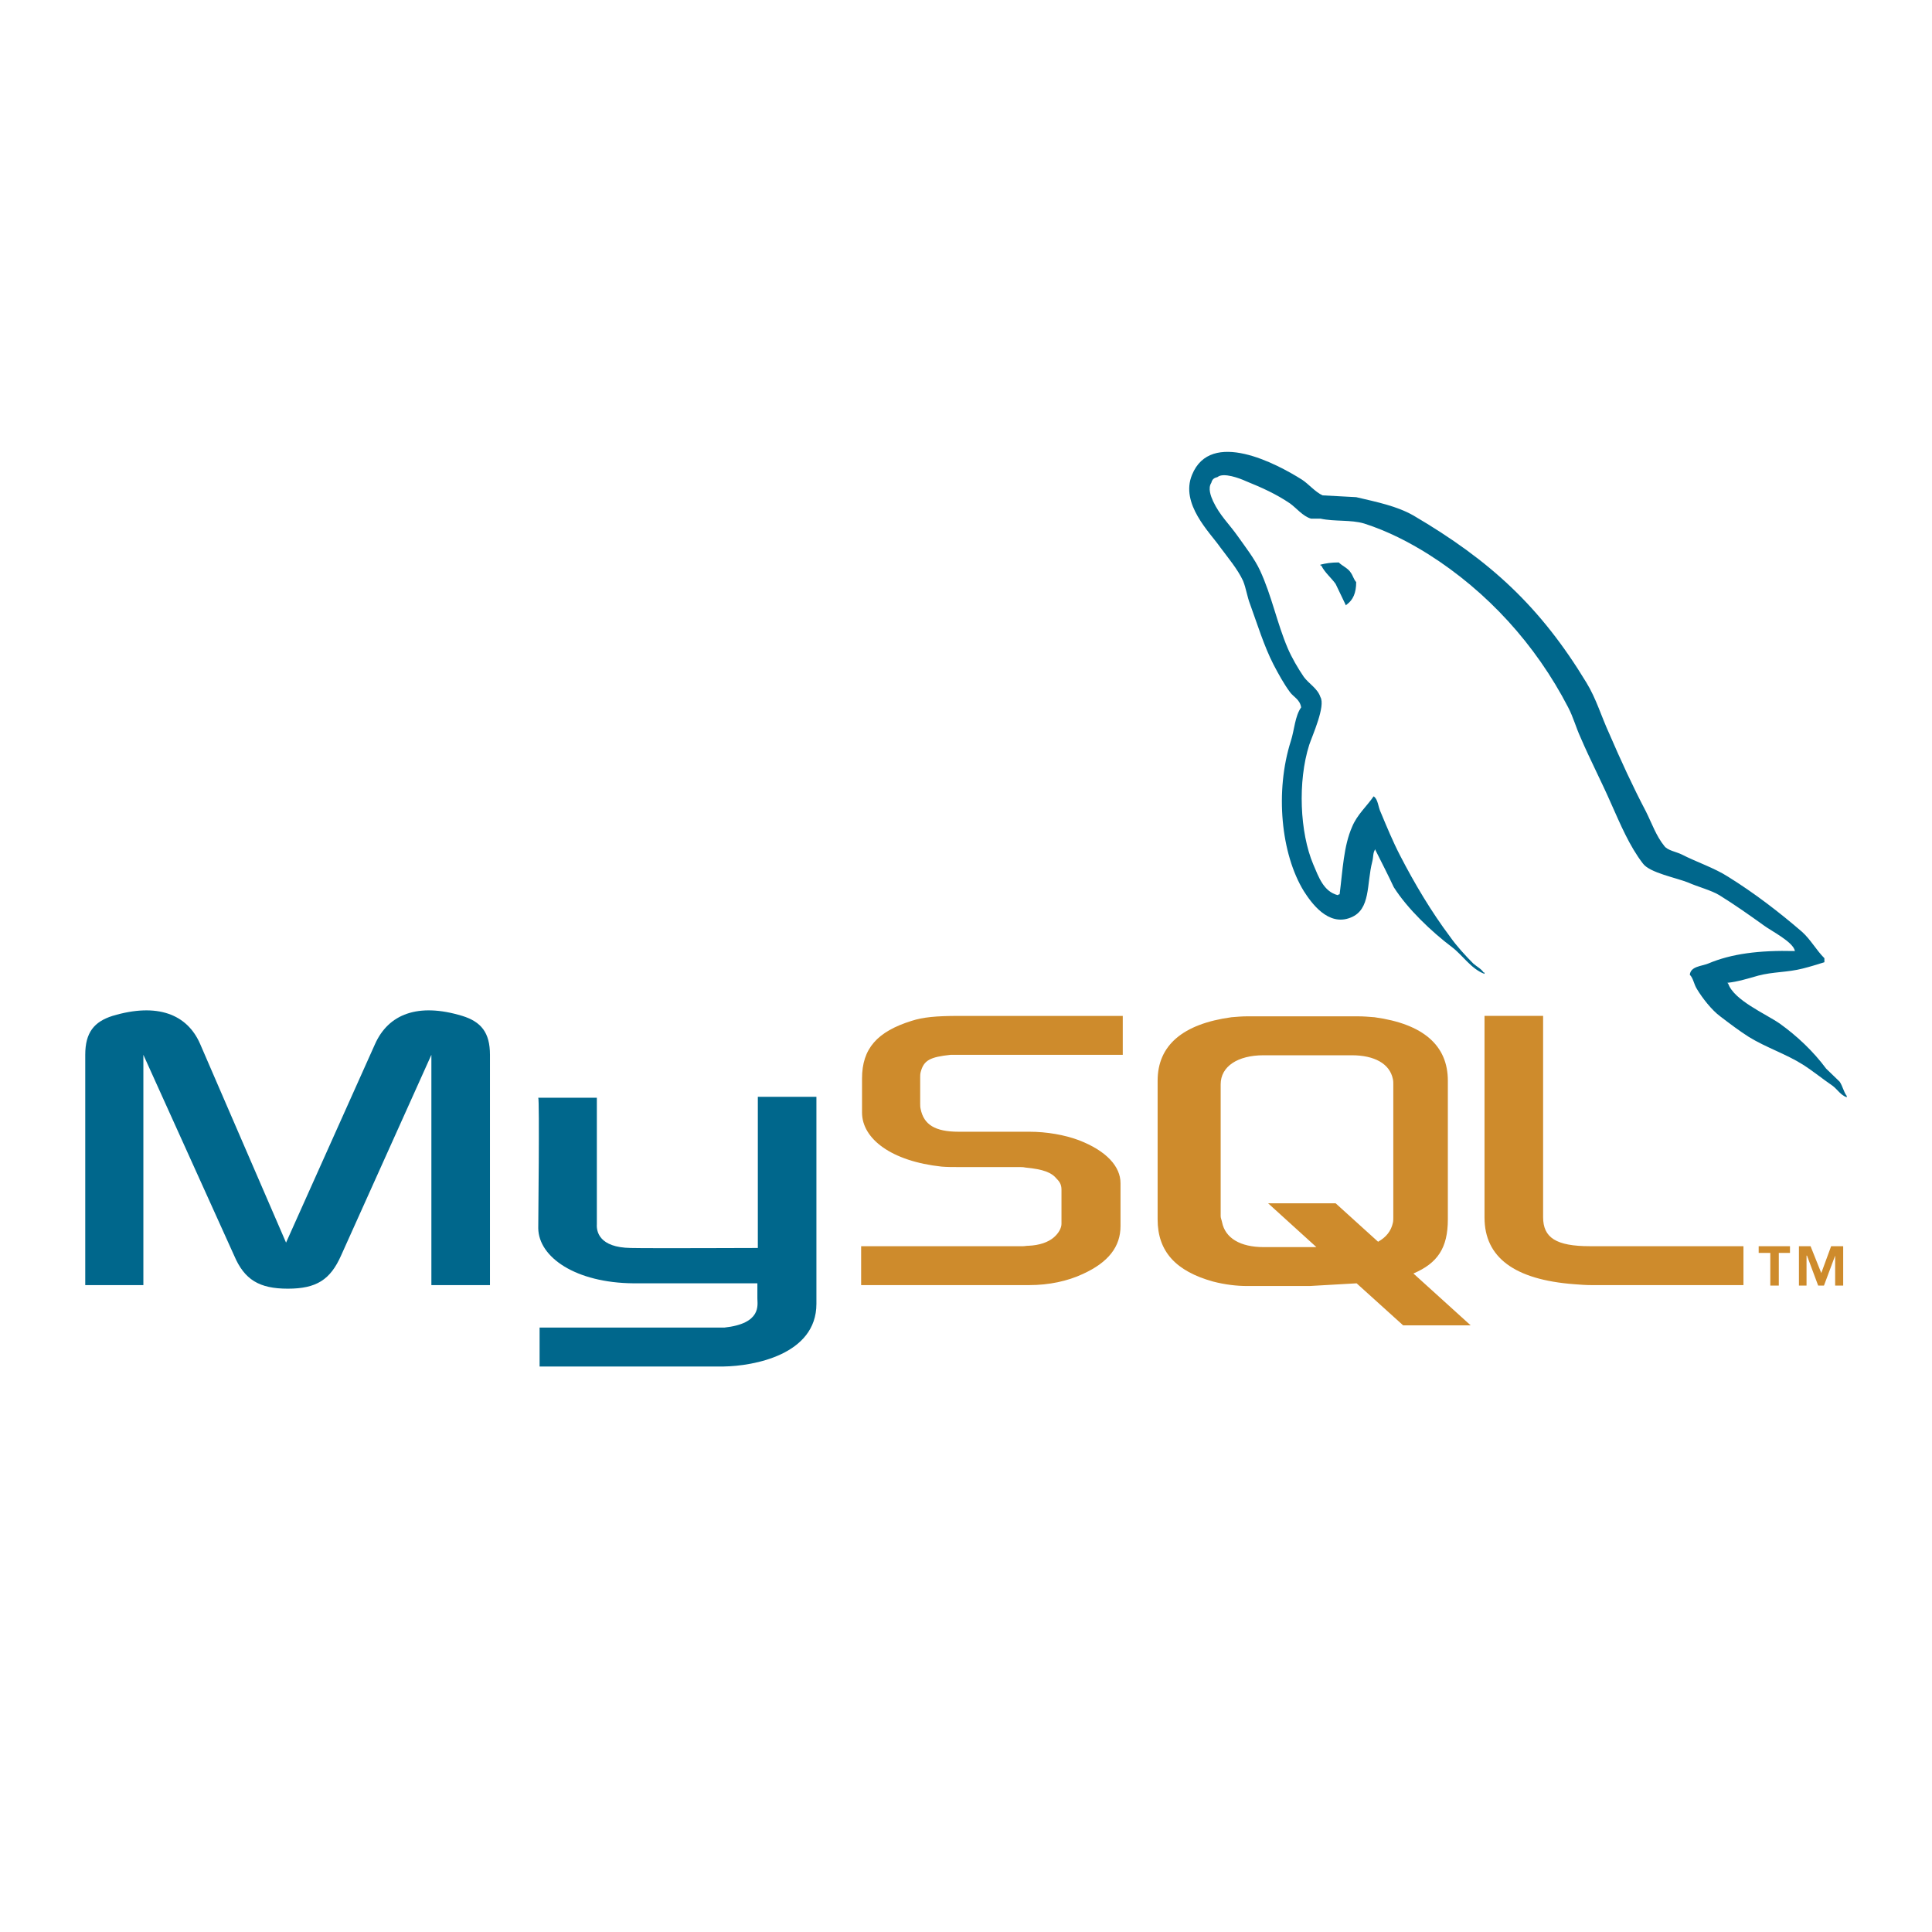
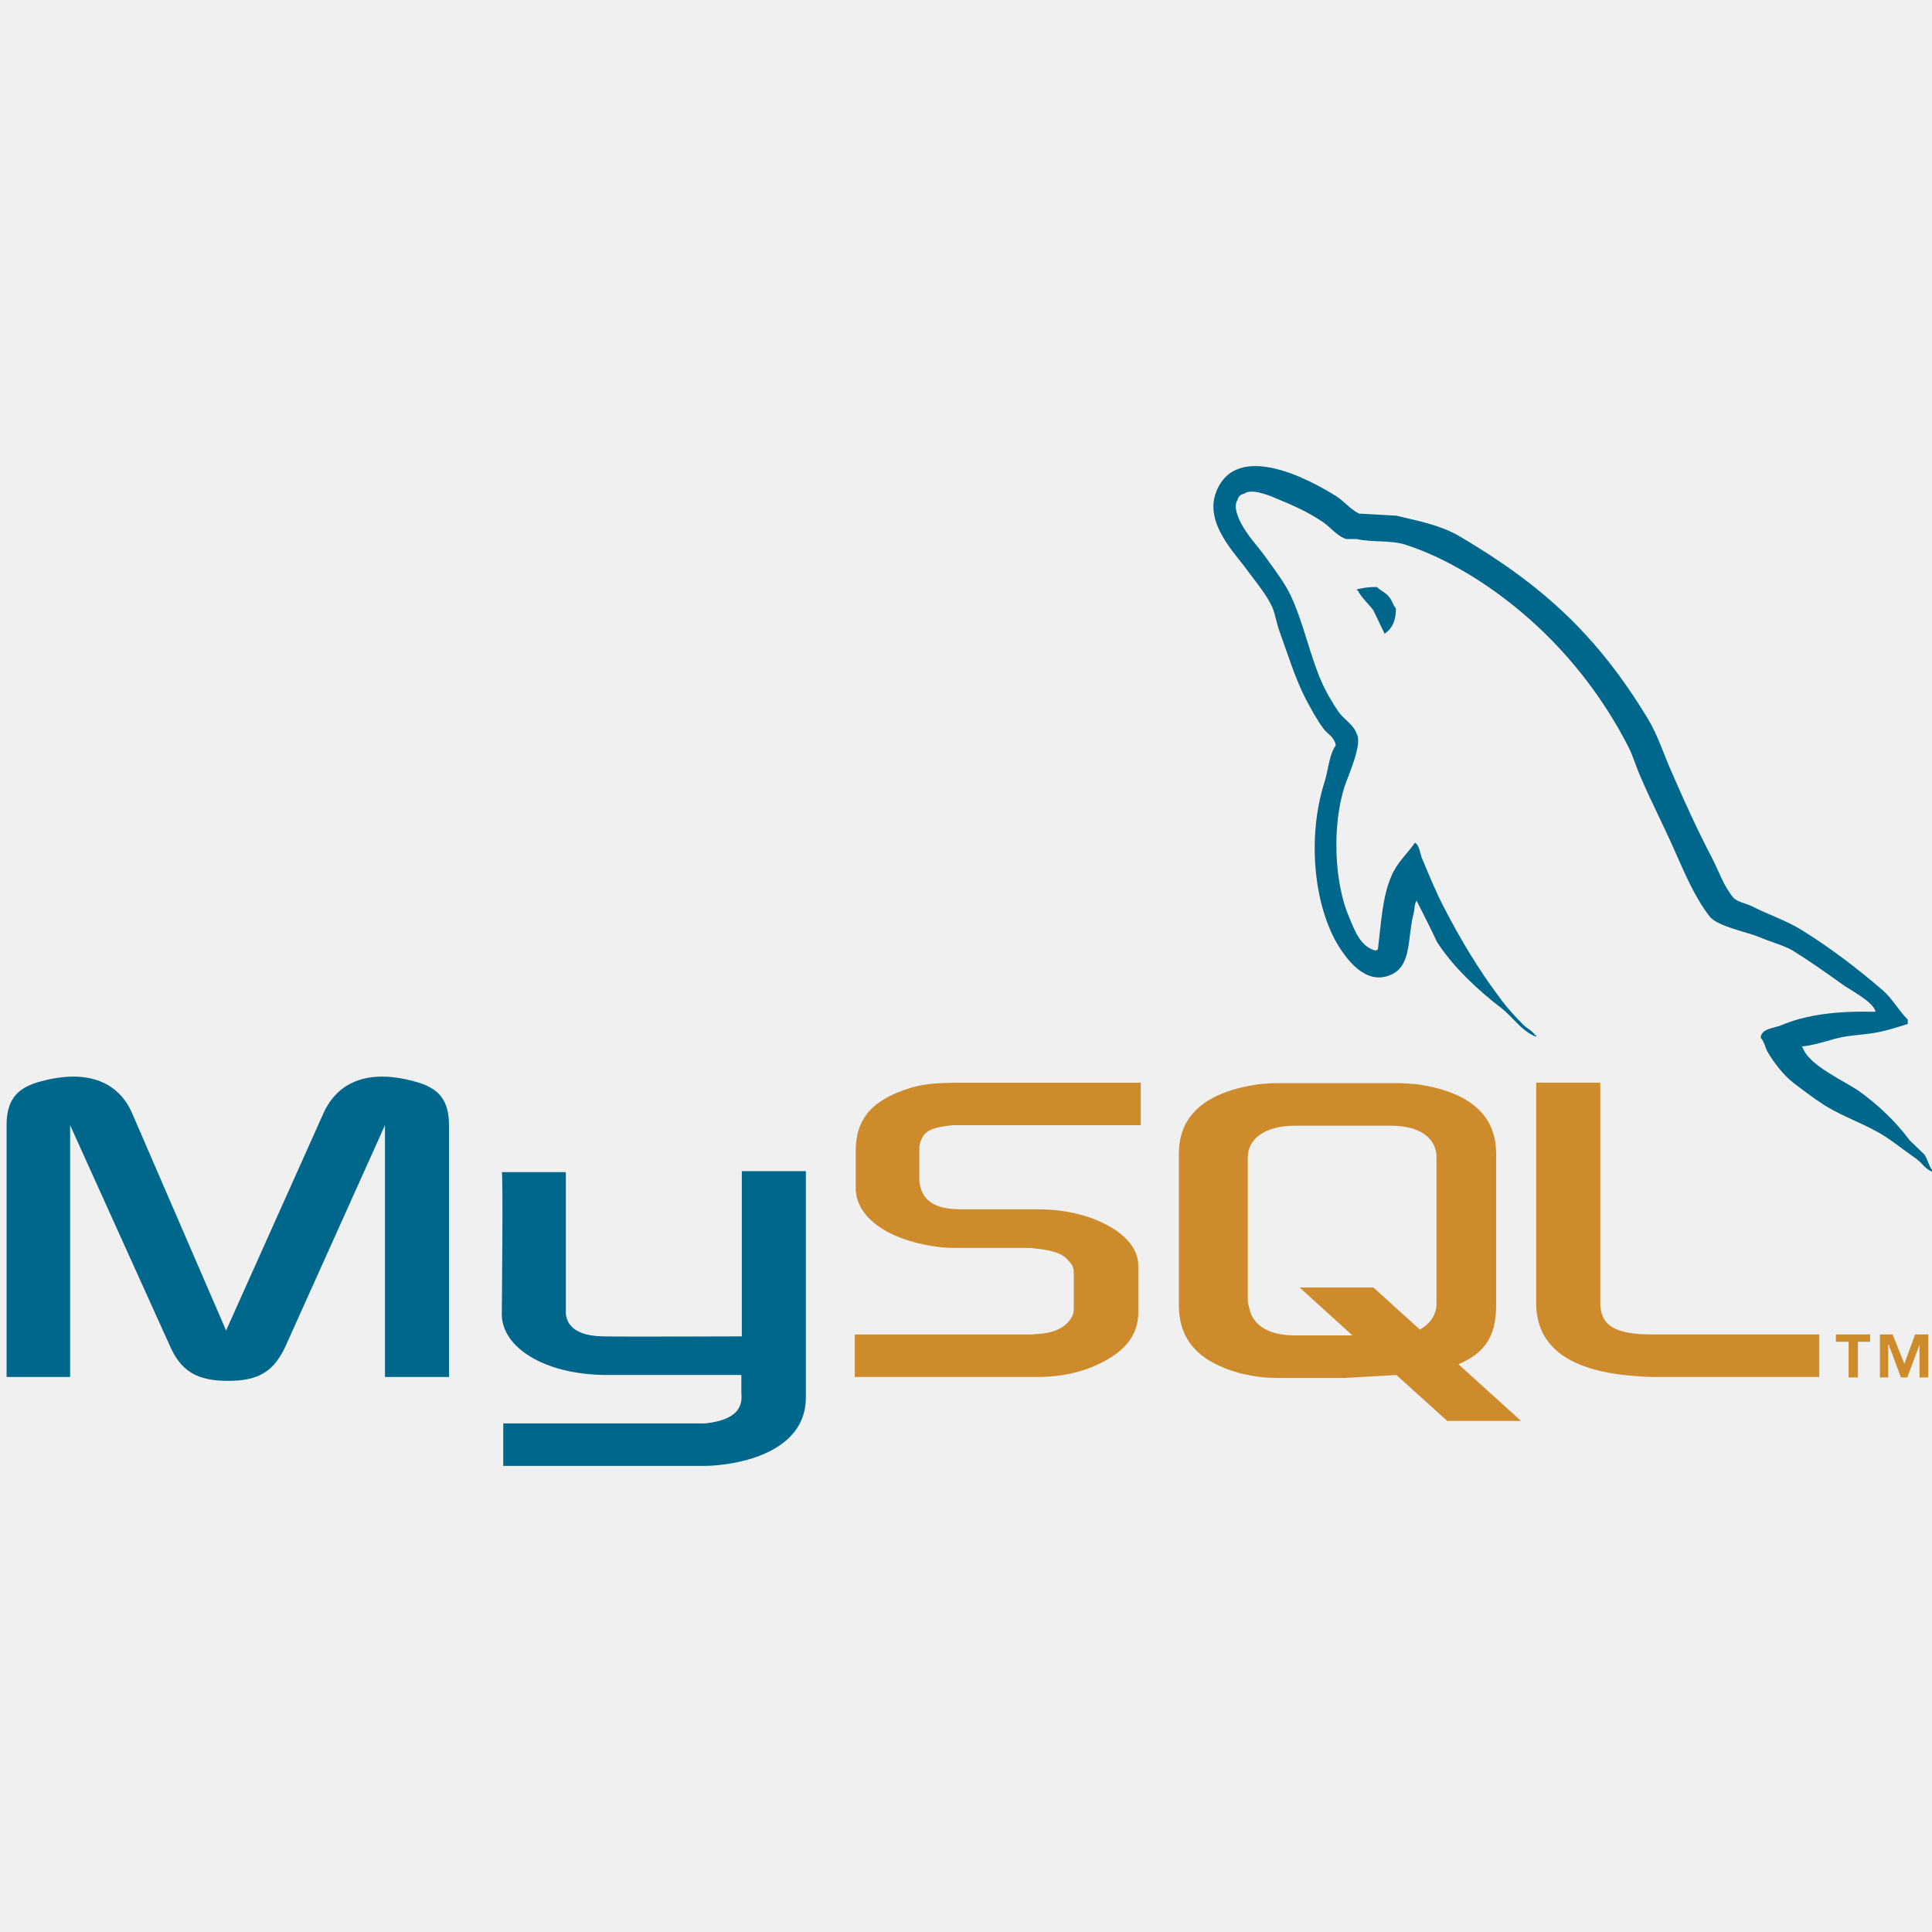
- <svg xmlns="http://www.w3.org/2000/svg" width="2500" height="2500" viewBox="0 0 192.756 192.756">
-   <path fill="#fff" d="M0 0h192.756v192.756H0V0z" />
-   <path d="M8.504 128.215h5.8v-22.977l9.058 20.033c1.026 2.408 2.499 3.301 5.354 3.301 2.856 0 4.239-.893 5.31-3.301l9.013-20.033v22.977h5.845v-22.977c0-2.23-.893-3.303-2.767-3.883-4.417-1.338-7.362-.178-8.7 2.811l-8.878 19.811-8.567-19.811c-1.294-2.988-4.284-4.148-8.745-2.811-1.829.58-2.722 1.652-2.722 3.883v22.977h-.001zM53.702 109.521h5.845v12.627c-.044.713.223 2.32 3.391 2.363 1.651.045 12.582 0 12.671 0v-15.08h5.845v20.658c0 5.086-6.291 6.201-9.236 6.246H53.835v-3.881h18.427c3.748-.402 3.302-2.275 3.302-2.9v-1.518H63.205c-5.756-.045-9.459-2.588-9.503-5.488 0-.267.133-12.939 0-13.027zM179.076 94.886c-3.568-.089-6.336.268-8.656 1.25-.668.269-1.74.269-1.828 1.116.357.355.4.936.713 1.428.535.893 1.473 2.096 2.32 2.721.938.715 1.875 1.428 2.855 2.053 1.74 1.07 3.703 1.695 5.398 2.766.982.625 1.963 1.428 2.945 2.098.49.357.803.938 1.428 1.16v-.135c-.312-.4-.402-.98-.713-1.428-.447-.445-.893-.848-1.34-1.293-1.293-1.74-2.9-3.258-4.641-4.506-1.428-.982-4.551-2.32-5.131-3.971l-.088-.09c.98-.09 2.141-.447 3.078-.715 1.518-.4 2.9-.312 4.461-.713.715-.179 1.428-.402 2.143-.625v-.401c-.803-.803-1.383-1.874-2.23-2.632-2.275-1.963-4.775-3.882-7.363-5.488-1.383-.892-3.168-1.473-4.639-2.23-.537-.268-1.428-.402-1.74-.848-.805-.981-1.25-2.275-1.83-3.436-1.293-2.454-2.543-5.175-3.658-7.763-.803-1.74-1.295-3.48-2.275-5.086-4.596-7.585-9.594-12.181-17.268-16.687-1.65-.937-3.613-1.339-5.711-1.829-1.115-.045-2.23-.134-3.346-.179-.715-.312-1.428-1.16-2.053-1.562-2.543-1.606-9.102-5.086-10.977-.491-1.205 2.9 1.785 5.755 2.811 7.228.76 1.026 1.74 2.186 2.277 3.346.311.758.4 1.562.713 2.365.713 1.963 1.383 4.149 2.32 5.979.49.937 1.025 1.919 1.65 2.767.357.491.982.714 1.115 1.517-.625.893-.668 2.231-1.025 3.347-1.607 5.042-.982 11.288 1.293 14.991.715 1.115 2.41 3.569 4.686 2.632 2.008-.803 1.561-3.346 2.141-5.577.135-.535.045-.892.312-1.249v.089c.625 1.249 1.25 2.454 1.83 3.703 1.383 2.186 3.793 4.462 5.801 5.979 1.07.803 1.918 2.187 3.256 2.677v-.135h-.088c-.268-.4-.67-.579-1.027-.892-.803-.803-1.695-1.785-2.32-2.677-1.873-2.498-3.523-5.265-4.996-8.12-.715-1.383-1.34-2.9-1.918-4.283-.27-.536-.27-1.339-.715-1.606-.67.981-1.65 1.83-2.143 3.034-.848 1.918-.936 4.283-1.248 6.737-.18.045-.09 0-.18.089-1.426-.356-1.918-1.829-2.453-3.078-1.338-3.168-1.562-8.254-.402-11.913.312-.937 1.652-3.882 1.117-4.774-.27-.848-1.16-1.338-1.652-2.008-.58-.848-1.203-1.918-1.605-2.855-1.07-2.499-1.605-5.265-2.766-7.764-.537-1.16-1.473-2.365-2.232-3.435-.848-1.205-1.783-2.053-2.453-3.48-.223-.491-.535-1.294-.178-1.829.088-.357.268-.491.623-.58.58-.491 2.232.134 2.812.401 1.65.669 3.033 1.294 4.416 2.23.625.446 1.295 1.294 2.098 1.518h.938c1.428.312 3.033.089 4.371.49 2.365.759 4.506 1.874 6.426 3.079 5.844 3.703 10.664 8.968 13.92 15.259.535 1.026.758 1.963 1.25 3.034.938 2.187 2.098 4.417 3.033 6.559.938 2.097 1.83 4.239 3.168 5.979.67.937 3.346 1.427 4.551 1.918.893.401 2.275.759 3.08 1.249 1.516.937 3.033 2.008 4.461 3.034.713.534 2.945 1.649 3.078 2.541z" fill="#00678c" />
-   <path d="M133.566 56.114c-.758 0-1.293.089-1.828.223v.089h.088c.357.714.982 1.205 1.428 1.829.357.714.67 1.428 1.027 2.142l.088-.089c.625-.446.938-1.16.938-2.231-.268-.312-.312-.625-.535-.937-.268-.446-.848-.669-1.206-1.026z" fill="#00678c" />
-   <path d="M85.916 128.215h16.776c1.963 0 3.838-.4 5.354-1.115 2.543-1.16 3.748-2.721 3.748-4.773v-4.283c0-1.65-1.383-3.213-4.148-4.283-1.428-.535-3.213-.848-4.953-.848h-7.049c-2.365 0-3.48-.715-3.793-2.275-.044-.178-.044-.357-.044-.535v-2.633c0-.135 0-.312.044-.49.312-1.205.937-1.518 2.99-1.74h17.177v-3.883H95.687c-2.365 0-3.614.135-4.729.492-3.436 1.07-4.953 2.766-4.953 5.754v3.393c0 2.631 2.945 4.863 7.942 5.398.535.045 1.115.045 1.695.045h6.024c.223 0 .445 0 .623.045 1.83.178 2.633.49 3.168 1.158.357.357.447.67.447 1.072v3.391c0 .4-.268.938-.803 1.383-.537.445-1.385.758-2.5.803-.223 0-.355.045-.58.045H85.916v3.879zM148.111 121.479c0 3.971 2.99 6.201 8.969 6.648.58.045 1.115.088 1.695.088h15.17v-3.881h-15.303c-3.393 0-4.686-.848-4.686-2.9v-20.078h-5.846v20.123h.001zM115.496 121.656v-13.83c0-3.525 2.498-5.668 7.363-6.336.535-.045 1.07-.09 1.561-.09h11.064c.58 0 1.072.045 1.652.09 4.863.668 7.316 2.811 7.316 6.336v13.83c0 2.855-1.025 4.373-3.436 5.4l5.711 5.174h-6.736l-4.641-4.193-4.686.268h-6.246c-1.025 0-2.186-.133-3.391-.445-3.701-1.028-5.531-2.991-5.531-6.204zm6.291-.31c0 .178.09.355.135.58.312 1.605 1.828 2.498 4.148 2.498h5.266l-4.818-4.373h6.736l4.238 3.838c.805-.447 1.295-1.072 1.473-1.875.045-.178.045-.4.045-.58v-13.252c0-.178 0-.355-.045-.535-.312-1.516-1.828-2.363-4.104-2.363h-8.791c-2.588 0-4.283 1.115-4.283 2.898v13.164zM176.623 128.26h.848v-3.256h1.115v-.67h-3.123v.67h1.16v3.256zm6.469 0h.803v-3.926h-1.203l-.982 2.678-1.07-2.678h-1.16v3.926h.758v-2.988h.045l1.115 2.988h.58l1.115-2.988v2.988h-.001z" fill="#ce8b2c" />
+ <svg xmlns="http://www.w3.org/2000/svg" width="2500" height="2500" style="vector-effect: non-scaling-stroke;" stroke="null">
+   <g stroke="null">
+     <rect stroke="null" fill="none" id="canvas_background" height="2502" width="2502" y="-1" x="-1" />
+   </g>
+   <g stroke="null">
+     <g stroke="null" id="svg_5">
+       <path stroke="null" id="svg_2" fill="#00678c" d="m8.504,1781.769l82.233,0l0,-325.769l128.425,284.029c14.547,34.141 35.431,46.802 75.909,46.802c40.492,0 60.101,-12.661 75.285,-46.802l127.787,-284.029l0,325.769l82.871,0l0,-325.769c0,-31.617 -12.661,-46.83 -39.231,-55.053c-62.624,-18.97 -104.379,-2.524 -123.349,39.854l-125.873,280.881l-121.463,-280.881c-18.346,-42.364 -60.739,-58.81 -123.987,-39.854c-25.932,8.223 -38.593,23.422 -38.593,55.053l0,325.769l-0.014,0zm640.819,-265.044l82.871,0l0,179.026c-0.624,10.109 3.162,32.893 48.078,33.503c23.408,0.638 178.388,0 179.65,0l0,-213.805l82.871,0l0,292.89c0,72.109 -89.194,87.918 -130.948,88.556l-260.635,0l0,-55.025l261.259,0c53.139,-5.7 46.816,-32.255 46.816,-41.116l0,-21.522l-175.226,0c-81.609,-0.638 -134.11,-36.693 -134.734,-77.809c0,-3.786 1.886,-183.45 0,-184.697zm1777.557,-207.496c-50.587,-1.262 -89.832,3.8 -122.725,17.723c-9.471,3.814 -24.67,3.814 -25.917,15.823c5.062,5.033 5.671,13.271 10.109,20.246c7.585,12.661 20.884,29.717 32.893,38.578c13.299,10.137 26.584,20.246 40.478,29.108c24.67,15.171 52.501,24.032 76.533,39.216c13.923,8.861 27.831,20.246 41.754,29.746c6.947,5.062 11.385,13.299 20.246,16.447l0,-1.914c-4.424,-5.671 -5.7,-13.894 -10.109,-20.246c-6.338,-6.309 -12.661,-12.023 -18.999,-18.332c-18.332,-24.67 -41.116,-46.192 -65.8,-63.886c-20.246,-13.923 -64.524,-32.893 -72.747,-56.301l-1.248,-1.276c13.894,-1.276 30.355,-6.338 43.64,-10.137c21.522,-5.671 41.116,-4.424 63.248,-10.109c10.137,-2.538 20.246,-5.7 30.384,-8.861l0,-5.685c-11.385,-11.385 -19.608,-26.57 -31.617,-37.317c-32.255,-27.831 -67.7,-55.039 -104.393,-77.809c-19.608,-12.647 -44.916,-20.884 -65.772,-31.617c-7.614,-3.8 -20.246,-5.7 -24.67,-12.023c-11.413,-13.909 -17.723,-32.255 -25.946,-48.716c-18.332,-34.793 -36.055,-73.371 -51.863,-110.064c-11.385,-24.67 -18.361,-49.34 -32.255,-72.109c-65.162,-107.54 -136.024,-172.703 -244.826,-236.589c-23.394,-13.285 -51.225,-18.984 -80.971,-25.932c-15.809,-0.638 -31.617,-1.9 -47.44,-2.538c-10.137,-4.424 -20.246,-16.447 -29.108,-22.146c-36.055,-22.77 -129.048,-72.109 -155.632,-6.961c-17.085,41.116 25.308,81.595 39.854,102.479c10.775,14.547 24.67,30.993 32.283,47.44c4.409,10.747 5.671,22.146 10.109,33.531c10.109,27.831 19.608,58.825 32.893,84.77c6.947,13.285 14.532,27.208 23.394,39.231c5.062,6.961 13.923,10.123 15.809,21.508c-8.861,12.661 -9.471,31.631 -14.532,47.454c-22.784,71.486 -13.923,160.042 18.332,212.543c10.137,15.809 34.169,50.601 66.438,37.317c28.469,-11.385 22.132,-47.44 30.355,-79.071c1.914,-7.585 0.638,-12.647 4.424,-17.708l0,1.262c8.861,17.708 17.723,34.793 25.946,52.501c19.608,30.993 53.777,63.262 82.247,84.77c15.171,11.385 27.193,31.007 46.164,37.955l0,-1.914l-1.248,0c-3.8,-5.671 -9.499,-8.209 -14.561,-12.647c-11.385,-11.385 -24.032,-25.308 -32.893,-37.955c-26.555,-35.417 -49.949,-74.647 -70.833,-115.126c-10.137,-19.608 -18.999,-41.116 -27.193,-60.725c-3.828,-7.599 -3.828,-18.984 -10.137,-22.77c-9.499,13.909 -23.394,25.946 -30.384,43.016c-12.023,27.193 -13.271,60.725 -17.694,95.517c-2.552,0.638 -1.276,0 -2.552,1.262c-20.218,-5.047 -27.193,-25.932 -34.779,-43.64c-18.97,-44.916 -22.146,-117.025 -5.7,-168.903c4.424,-13.285 23.422,-55.039 15.837,-67.686c-3.828,-12.023 -16.447,-18.97 -23.422,-28.469c-8.223,-12.023 -17.056,-27.193 -22.756,-40.478c-15.171,-35.431 -22.756,-74.647 -39.216,-110.078c-7.614,-16.447 -20.884,-33.531 -31.645,-48.702c-12.023,-17.085 -25.279,-29.108 -34.779,-49.34c-3.162,-6.961 -7.585,-18.346 -2.524,-25.932c1.248,-5.062 3.8,-6.961 8.833,-8.223c8.223,-6.961 31.645,1.9 39.869,5.685c23.394,9.485 43.002,18.346 62.61,31.617c8.861,6.323 18.361,18.346 29.746,21.522l13.299,0c20.246,4.424 43.002,1.262 61.972,6.947c33.531,10.761 63.886,26.57 91.108,43.654c82.856,52.501 151.195,127.149 197.358,216.343c7.585,14.547 10.747,27.831 17.723,43.016c13.299,31.007 29.746,62.624 43.002,92.994c13.299,29.731 25.946,60.101 44.916,84.77c9.499,13.285 47.44,20.232 64.524,27.193c12.661,5.685 32.255,10.761 43.668,17.708c21.494,13.285 43.002,28.469 63.248,43.016c10.109,7.571 41.754,23.38 43.64,36.026z" />
+       <path stroke="null" id="svg_3" fill="#00678c" d="m1781.637,759.518c-10.747,0 -18.332,1.262 -25.917,3.162l0,1.262l1.248,0c5.062,10.123 13.923,17.085 20.246,25.932c5.062,10.123 9.499,20.246 14.561,30.369l1.248,-1.262c8.861,-6.323 13.299,-16.447 13.299,-31.631c-3.8,-4.424 -4.424,-8.861 -7.585,-13.285c-3.8,-6.323 -12.023,-9.485 -17.099,-14.547z" />
+       <path stroke="null" id="svg_4" fill="#ce8b2c" d="m1106.054,1781.769l237.851,0c27.831,0 54.415,-5.671 75.909,-15.809c36.055,-16.447 53.139,-38.578 53.139,-67.672l0,-60.725c0,-23.394 -19.608,-45.554 -58.81,-60.725c-20.246,-7.585 -45.554,-12.023 -70.224,-12.023l-99.941,0c-33.531,0 -49.34,-10.137 -53.777,-32.255c-0.624,-2.524 -0.624,-5.062 -0.624,-7.585l0,-37.331c0,-1.914 0,-4.424 0.624,-6.947c4.424,-17.085 13.285,-21.522 42.392,-24.67l243.536,0l0,-55.053l-231.541,0c-33.531,0 -51.239,1.914 -67.048,6.976c-48.716,15.171 -70.224,39.216 -70.224,81.58l0,48.106c0,37.302 41.754,68.948 112.602,76.533c7.585,0.638 15.809,0.638 24.032,0.638l85.408,0c3.162,0 6.309,0 8.833,0.638c25.946,2.524 37.331,6.947 44.916,16.418c5.062,5.062 6.338,9.499 6.338,15.199l0,48.078c0,5.671 -3.8,13.299 -11.385,19.608c-7.614,6.309 -19.637,10.747 -35.445,11.385c-3.162,0 -5.033,0.638 -8.223,0.638l-228.337,0l0,54.997zm881.803,-95.503c0,56.301 42.392,87.918 127.163,94.256c8.223,0.638 15.809,1.248 24.032,1.248l215.081,0l0,-55.025l-216.966,0c-48.106,0 -66.438,-12.023 -66.438,-41.116l0,-284.667l-82.885,0l0,285.305l0.014,0zm-462.417,2.51l0,-196.082c0,-49.978 35.417,-80.361 104.393,-89.832c7.585,-0.638 15.171,-1.276 22.132,-1.276l156.866,0c8.223,0 15.199,0.638 23.422,1.276c68.948,9.471 103.726,39.854 103.726,89.832l0,196.082c0,40.478 -14.532,62.001 -48.716,76.561l80.971,73.357l-95.503,0l-65.8,-59.448l-66.438,3.8l-88.556,0c-14.532,0 -30.993,-1.886 -48.078,-6.309c-52.473,-14.575 -78.419,-42.407 -78.419,-87.961zm89.194,-4.395c0,2.524 1.276,5.033 1.914,8.223c4.424,22.756 25.917,35.417 58.81,35.417l74.662,0l-68.31,-62.001l95.503,0l60.087,54.415c11.413,-6.338 18.361,-15.199 20.884,-26.584c0.638,-2.524 0.638,-5.671 0.638,-8.223l0,-187.887c0,-2.524 0,-5.033 -0.638,-7.585c-4.424,-21.494 -25.917,-33.503 -58.187,-33.503l-124.639,0c-36.693,0 -60.725,15.809 -60.725,41.088l0,186.64zm777.467,98.027l12.023,0l0,-46.164l15.809,0l0,-9.499l-44.278,0l0,9.499l16.447,0l0,46.164zm91.718,0l11.385,0l0,-55.663l-17.056,0l-13.923,37.969l-15.171,-37.969l-16.447,0l0,55.663l10.747,0l0,-42.364l0.638,0l15.809,42.364l8.223,0l15.809,-42.364l0,42.364l-0.014,0z" />
+     </g>
+   </g>
</svg>
